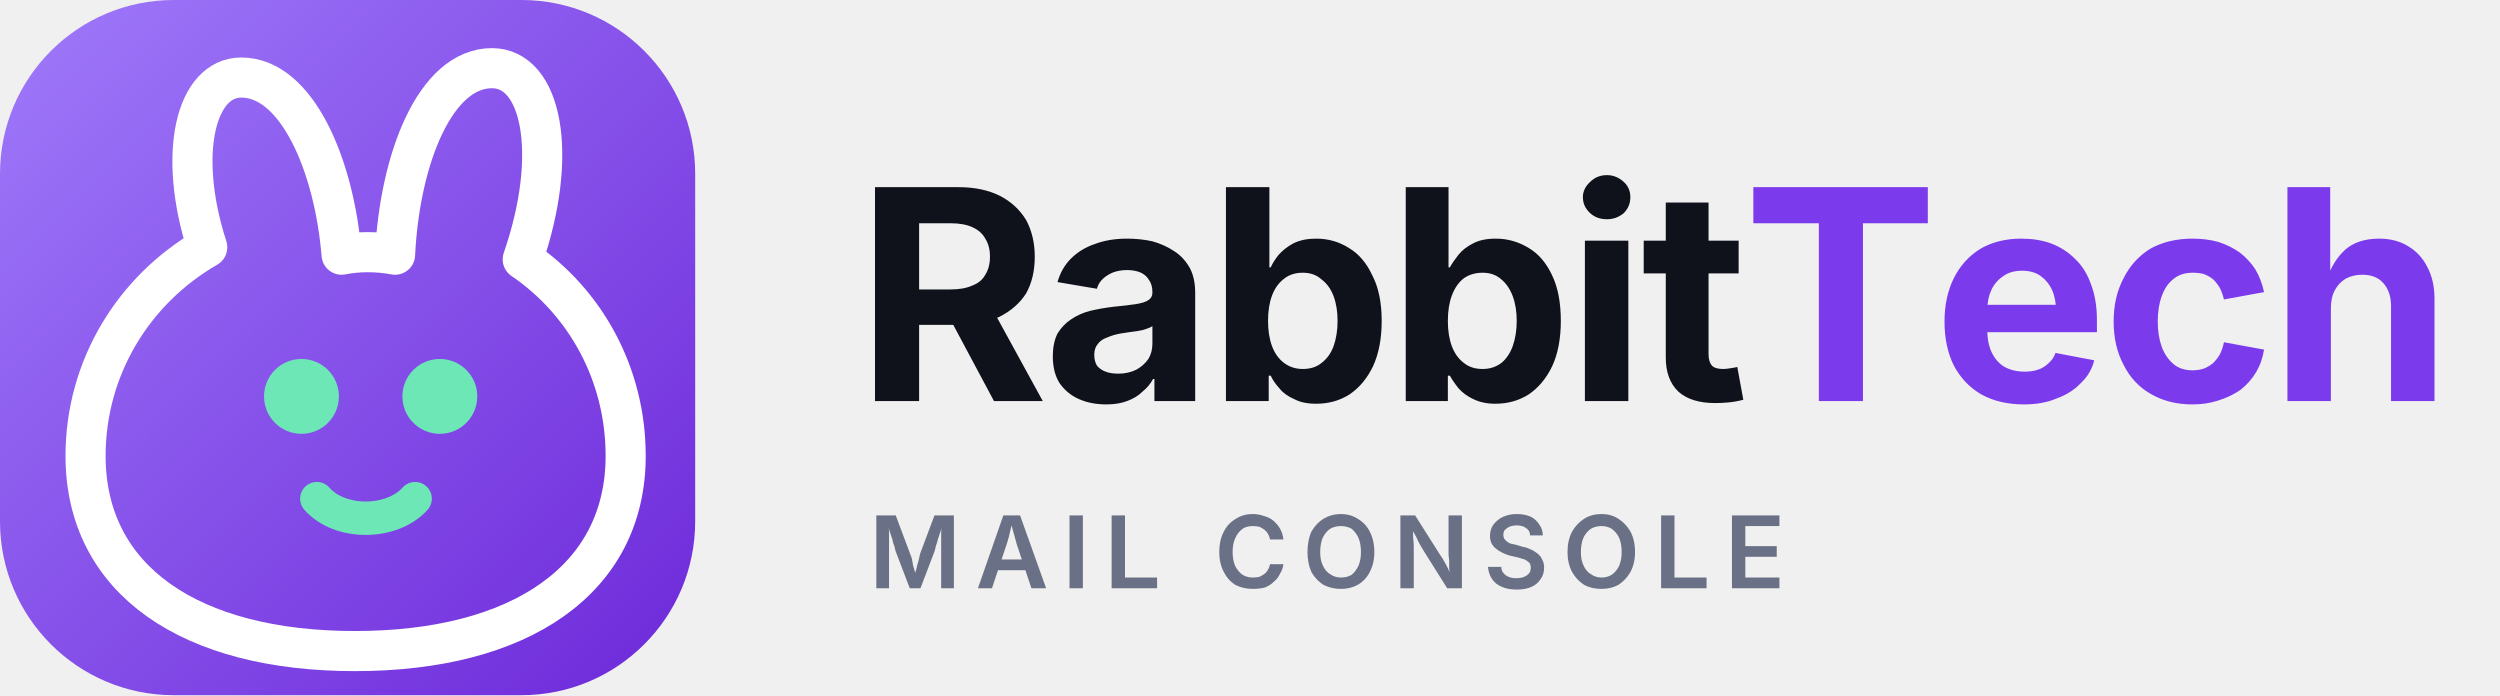
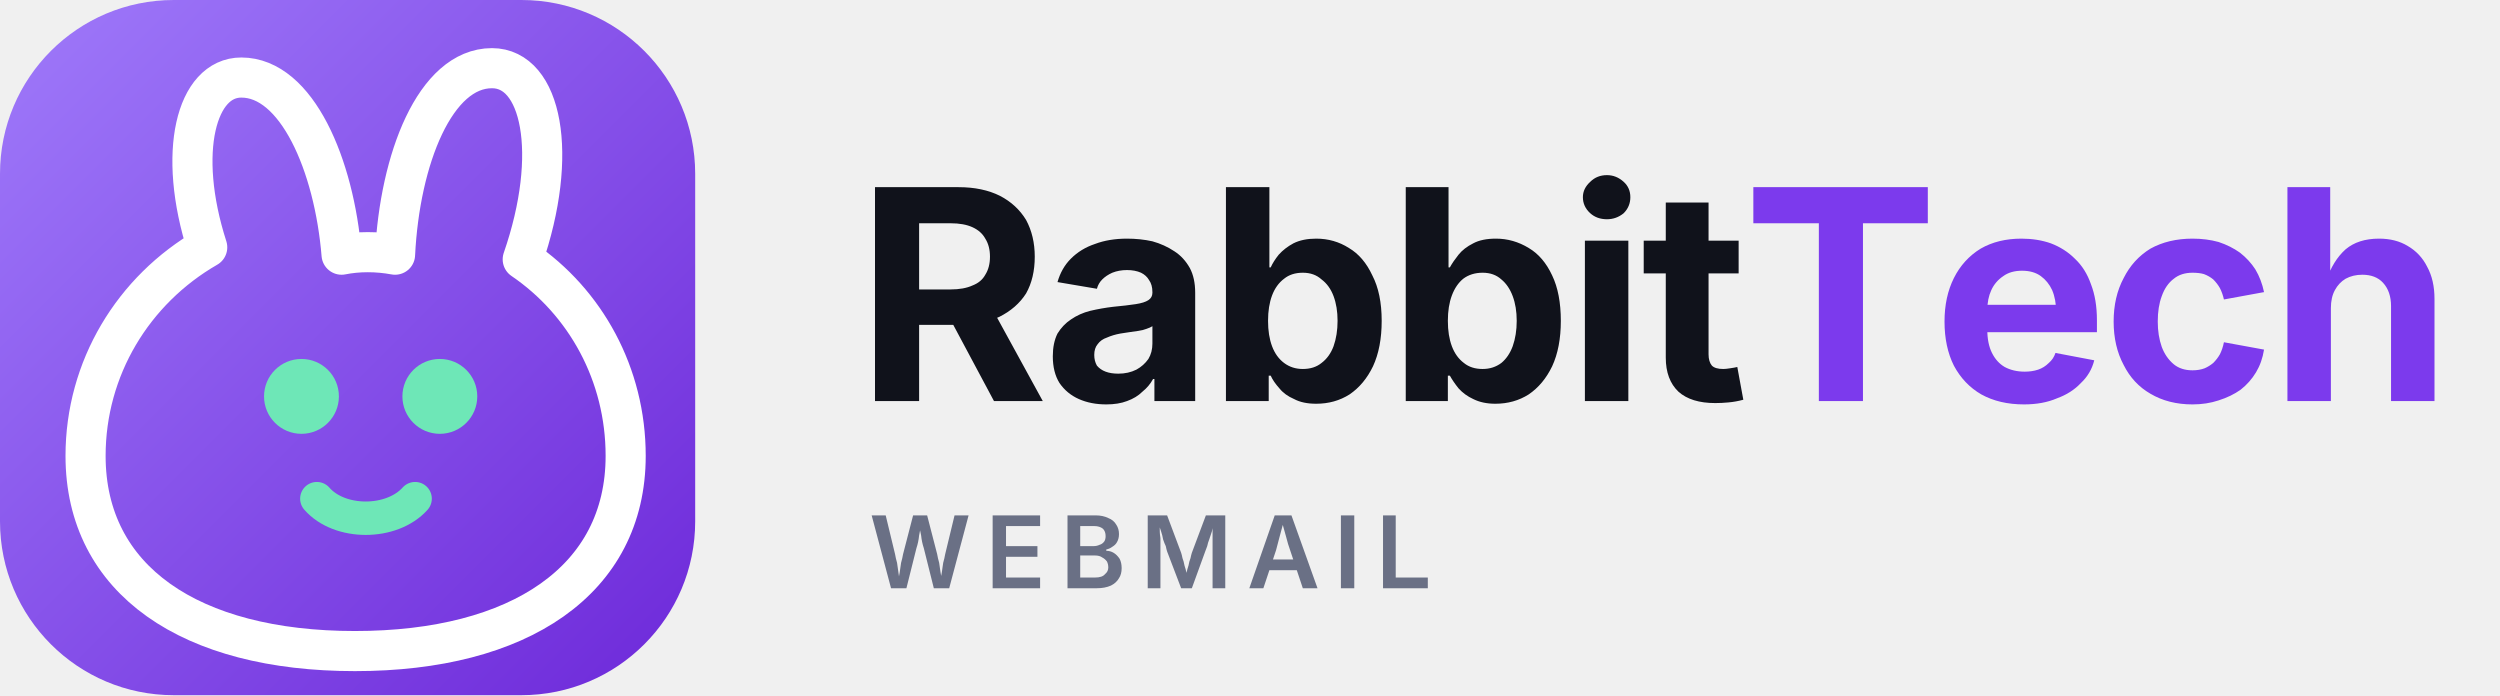
<svg xmlns="http://www.w3.org/2000/svg" width="374" height="104" viewBox="0 0 374 104" fill="none" role="img" aria-labelledby="title">
  <defs>
    <linearGradient id="rtMark" x1="0" y1="0" x2="104" y2="104" gradientUnits="userSpaceOnUse">
      <stop stop-color="#9F7AFA" />
      <stop offset="1" stop-color="#6D28D9" />
    </linearGradient>
  </defs>
  <rect width="104" height="104" rx="26" fill="url(#rtMark)" />
  <path d="M31 37c-4.6-14.3-1.6-25.4 5.1-25.4 8.3 0 13.9 13.1 15 26.5 2.5-.5 5.3-.5 8 0 .7-14.3 6-27.9 14.5-27.9 7.4 0 10.1 12.7 4.6 28.6 9.4 6.4 15.4 17.2 15.4 29.4 0 18.6-15.9 29.2-40.5 29.2S12.8 86.8 12.8 68.2c0-13.1 7.1-24.8 18.2-31.2Z" fill="none" stroke="#fff" stroke-width="6" stroke-linecap="round" stroke-linejoin="round" />
  <circle cx="45.1" cy="59.3" r="5.6" fill="#6EE7B7" />
  <circle cx="65.8" cy="59.3" r="5.6" fill="#6EE7B7" />
  <path d="M47.4 74.6c3.4 3.9 11.2 3.9 14.7 0" fill="none" stroke="#6EE7B7" stroke-width="5" stroke-linecap="round" />
  <path d="M130.9 60V28H143.4Q147 28 149.6 29.3Q152.1 30.6 153.5 32.9Q154.8 35.3 154.8 38.4Q154.8 41.6 153.5 43.9Q152.1 46.1 149.5 47.4Q146.9 48.6 143.2 48.6H134.8V43.3H142.2Q144.2 43.3 145.5 42.7Q146.8 42.2 147.4 41.1Q148.1 40 148.1 38.4Q148.1 36.8 147.4 35.7Q146.8 34.6 145.5 34Q144.2 33.4 142.2 33.4H137.5V60ZM148.7 60 140.9 45.4H148L156 60ZM165.5 60.5Q163.2 60.5 161.4 59.7Q159.6 58.9 158.5 57.3Q157.5 55.7 157.5 53.3Q157.5 51.3 158.2 49.9Q159 48.6 160.2 47.8Q161.5 46.9 163.1 46.5Q164.8 46.1 166.5 45.9Q168.6 45.7 169.9 45.5Q171.2 45.3 171.8 44.9Q172.4 44.5 172.4 43.8V43.7Q172.4 42.6 171.9 41.9Q171.5 41.2 170.7 40.8Q169.8 40.4 168.6 40.4Q167.4 40.4 166.4 40.8Q165.5 41.2 164.9 41.8Q164.3 42.4 164.1 43.2L158.2 42.2Q158.8 40.1 160.2 38.7Q161.7 37.2 163.8 36.5Q165.9 35.7 168.6 35.7Q170.6 35.7 172.4 36.1Q174.2 36.6 175.7 37.6Q177.1 38.5 178 40.1Q178.8 41.6 178.8 43.8V60H172.7V56.7H172.5Q171.9 57.8 170.9 58.6Q170 59.5 168.6 60Q167.3 60.5 165.5 60.5ZM167.3 55.9Q168.8 55.9 170 55.3Q171.1 54.7 171.8 53.7Q172.4 52.7 172.4 51.4V48.8Q172.1 49 171.5 49.2Q171 49.4 170.3 49.5Q169.6 49.6 168.9 49.7Q168.2 49.8 167.6 49.9Q166.5 50.1 165.6 50.5Q164.7 50.8 164.2 51.5Q163.7 52.1 163.7 53.1Q163.7 54 164.1 54.7Q164.6 55.3 165.4 55.6Q166.2 55.9 167.3 55.9ZM196.9 60.4Q194.9 60.4 193.6 59.7Q192.2 59.1 191.4 58.1Q190.5 57.1 190.1 56.2H189.8V60H183.4V28H189.9V40H190.1Q190.5 39.1 191.3 38.1Q192.2 37.1 193.5 36.4Q194.9 35.7 196.9 35.7Q199.6 35.7 201.8 37.1Q204 38.4 205.3 41.2Q206.7 43.9 206.7 48Q206.7 52 205.4 54.8Q204.1 57.5 201.9 59Q199.7 60.4 196.9 60.4ZM194.9 55.2Q196.6 55.2 197.7 54.3Q198.9 53.4 199.5 51.8Q200.1 50.1 200.1 48Q200.1 45.9 199.5 44.3Q198.9 42.7 197.7 41.8Q196.6 40.8 194.9 40.8Q193.2 40.8 192.1 41.7Q190.9 42.6 190.3 44.2Q189.7 45.8 189.7 48Q189.7 50.2 190.3 51.8Q190.9 53.4 192.1 54.3Q193.3 55.2 194.9 55.2ZM223.7 60.4Q221.8 60.4 220.4 59.7Q219.1 59.1 218.2 58.1Q217.4 57.1 216.9 56.2H216.6V60H210.3V28H216.7V40H216.9Q217.4 39.1 218.2 38.1Q219 37.1 220.4 36.4Q221.7 35.7 223.8 35.7Q226.4 35.7 228.7 37.1Q230.9 38.4 232.2 41.2Q233.5 43.9 233.5 48Q233.5 52 232.2 54.8Q230.9 57.5 228.7 59Q226.5 60.4 223.7 60.4ZM221.8 55.2Q223.4 55.2 224.6 54.3Q225.7 53.4 226.3 51.8Q226.9 50.1 226.9 48Q226.9 45.9 226.3 44.3Q225.7 42.7 224.6 41.8Q223.5 40.8 221.8 40.8Q220.1 40.8 218.9 41.7Q217.8 42.6 217.2 44.2Q216.6 45.8 216.6 48Q216.6 50.2 217.2 51.8Q217.8 53.4 219 54.3Q220.1 55.2 221.8 55.2ZM237.1 60V36H243.6V60ZM240.4 32.8Q238.9 32.8 237.9 31.9Q236.8 30.9 236.8 29.5Q236.8 28.2 237.9 27.2Q238.9 26.2 240.4 26.2Q241.8 26.2 242.9 27.2Q243.9 28.1 243.9 29.5Q243.9 30.9 242.9 31.9Q241.8 32.8 240.4 32.8ZM260.1 36V40.9H245.9V36ZM249.2 30.3H255.6V53Q255.6 54.1 256.1 54.7Q256.6 55.2 257.8 55.2Q258.2 55.2 258.8 55.1Q259.5 55 259.9 54.9L260.8 59.8Q259.7 60.1 258.6 60.2Q257.6 60.3 256.6 60.3Q253 60.3 251.1 58.6Q249.2 56.8 249.2 53.5Z" fill="#10121B" />
  <path d="M262.3 33.4V28H288.4V33.4H278.7V60H272.1V33.4ZM302.8 60.5Q299.1 60.5 296.4 59Q293.8 57.5 292.3 54.7Q290.9 51.9 290.9 48.1Q290.9 44.4 292.3 41.6Q293.7 38.8 296.3 37.2Q298.9 35.7 302.4 35.7Q304.8 35.7 306.8 36.4Q308.9 37.2 310.4 38.7Q312 40.2 312.8 42.5Q313.7 44.8 313.7 47.9V49.7H293.6V45.6H310.6L307.6 46.7Q307.6 44.8 307 43.4Q306.4 42.1 305.3 41.3Q304.2 40.5 302.5 40.5Q300.8 40.5 299.7 41.3Q298.5 42.1 297.9 43.4Q297.3 44.7 297.3 46.4V49.3Q297.3 51.4 298 52.8Q298.7 54.2 299.9 54.9Q301.2 55.6 302.9 55.6Q304 55.6 304.9 55.3Q305.8 55 306.5 54.3Q307.2 53.7 307.5 52.8L313.3 53.9Q312.8 55.9 311.3 57.3Q309.9 58.8 307.7 59.6Q305.6 60.5 302.8 60.5ZM328 60.5Q324.4 60.5 321.7 58.9Q319.1 57.4 317.7 54.6Q316.2 51.8 316.2 48.1Q316.2 44.4 317.7 41.6Q319.1 38.8 321.7 37.2Q324.4 35.7 328 35.7Q330.1 35.7 331.9 36.2Q333.7 36.8 335.1 37.8Q336.5 38.9 337.4 40.3Q338.3 41.8 338.7 43.7L332.7 44.8Q332.5 43.9 332.1 43.1Q331.7 42.4 331.1 41.8Q330.5 41.3 329.7 41Q329 40.8 328 40.8Q326.3 40.8 325.2 41.7Q324 42.6 323.4 44.3Q322.8 45.9 322.8 48.1Q322.8 50.2 323.4 51.9Q324 53.5 325.2 54.5Q326.3 55.4 328 55.4Q329 55.4 329.8 55.1Q330.5 54.8 331.1 54.3Q331.7 53.7 332.1 53Q332.5 52.2 332.7 51.2L338.7 52.3Q338.4 54.2 337.5 55.7Q336.6 57.2 335.2 58.3Q333.8 59.3 331.9 59.9Q330.1 60.5 328 60.5ZM348.7 46.1V60H342.2V28H348.6V42H348Q349 39 350.9 37.3Q352.8 35.7 355.9 35.7Q358.4 35.7 360.2 36.8Q362.1 37.9 363.1 39.9Q364.2 41.9 364.2 44.7V60H357.7V45.8Q357.7 43.6 356.5 42.3Q355.4 41.1 353.4 41.1Q352 41.1 350.9 41.7Q349.9 42.3 349.3 43.4Q348.7 44.5 348.7 46.1Z" fill="#7C3AED" />
-   <path d="M131.1 88V77.1H134L136.1 82.7Q136.2 83 136.4 83.5Q136.5 84 136.6 84.6Q136.8 85.2 136.9 85.7Q137 86.3 137.1 86.7H136.7Q136.8 86.3 136.9 85.7Q137.1 85.2 137.2 84.6Q137.4 84 137.5 83.5Q137.6 83 137.7 82.7L139.8 77.1H142.7V88H140.8V82.5Q140.8 82.1 140.8 81.6Q140.8 81.1 140.8 80.6Q140.8 80 140.8 79.4Q140.9 78.8 140.9 78.3H141Q140.9 78.9 140.7 79.5Q140.5 80.1 140.3 80.7Q140.2 81.2 140 81.7Q139.9 82.2 139.8 82.5L137.7 88H136.1L134 82.5Q133.9 82.2 133.8 81.7Q133.6 81.3 133.5 80.7Q133.3 80.1 133.1 79.5Q132.9 78.9 132.8 78.3H132.9Q132.9 78.8 133 79.4Q133 79.9 133 80.5Q133 81.1 133 81.6Q133 82.1 133 82.5V88ZM146.3 88 150.1 77.1H152.6L156.5 88H154.3L152.4 82.3Q152.1 81.5 151.8 80.3Q151.5 79.2 151.1 77.8H151.5Q151.2 79.2 150.9 80.4Q150.6 81.5 150.3 82.3L148.4 88ZM148.5 85.3V83.7H154.3V85.3ZM162 77.1V88H160V77.1ZM166.3 88V77.1H168.3V86.4H173.1V88ZM187.4 88.1Q186 88.1 184.8 87.5Q183.7 86.8 183.1 85.6Q182.4 84.3 182.4 82.6Q182.4 80.8 183.1 79.5Q183.7 78.3 184.9 77.6Q186 76.9 187.4 76.9Q188.3 76.9 189.1 77.2Q189.9 77.4 190.5 77.9Q191.1 78.4 191.5 79.1Q191.9 79.8 192 80.7H190Q189.9 80.2 189.7 79.9Q189.5 79.5 189.1 79.2Q188.8 79 188.4 78.8Q187.9 78.7 187.4 78.7Q186.5 78.7 185.9 79.1Q185.2 79.6 184.8 80.5Q184.4 81.3 184.4 82.6Q184.4 83.8 184.8 84.7Q185.2 85.5 185.9 86Q186.6 86.4 187.4 86.4Q187.9 86.4 188.4 86.3Q188.8 86.1 189.1 85.9Q189.5 85.6 189.7 85.2Q189.9 84.9 190 84.4H192Q191.9 85.2 191.5 85.8Q191.2 86.5 190.6 87Q190 87.6 189.2 87.9Q188.4 88.1 187.4 88.1ZM200.6 88.1Q199.2 88.1 198 87.5Q196.9 86.8 196.2 85.6Q195.6 84.3 195.6 82.6Q195.6 80.8 196.2 79.5Q196.9 78.3 198 77.6Q199.2 76.9 200.6 76.9Q202 76.9 203.1 77.6Q204.3 78.3 204.9 79.5Q205.6 80.8 205.6 82.6Q205.6 84.3 204.9 85.6Q204.3 86.8 203.1 87.5Q202 88.1 200.6 88.1ZM200.6 86.4Q201.5 86.4 202.2 86Q202.8 85.5 203.2 84.7Q203.6 83.8 203.6 82.6Q203.6 81.3 203.2 80.4Q202.8 79.6 202.2 79.1Q201.5 78.7 200.6 78.7Q199.7 78.7 199 79.1Q198.3 79.6 197.9 80.4Q197.5 81.3 197.5 82.6Q197.5 83.8 197.9 84.6Q198.3 85.5 199 85.9Q199.7 86.4 200.6 86.4ZM209.5 88V77.1H211.7L215.5 83.1Q215.8 83.5 216 83.9Q216.3 84.4 216.6 85Q216.9 85.6 217.1 86.3H216.9Q216.9 85.7 216.8 85Q216.8 84.4 216.8 83.8Q216.7 83.2 216.7 82.8V77.1H218.7V88H216.5L213.1 82.6Q212.8 82.1 212.5 81.6Q212.2 81.1 211.9 80.4Q211.6 79.8 211.1 78.9H211.4Q211.4 79.7 211.4 80.4Q211.5 81.1 211.5 81.7Q211.5 82.2 211.5 82.6V88ZM226.9 88.2Q225.6 88.2 224.7 87.8Q223.7 87.4 223.2 86.6Q222.7 85.9 222.6 84.8H224.6Q224.6 85.4 224.9 85.7Q225.2 86.1 225.7 86.3Q226.2 86.5 226.8 86.5Q227.5 86.5 228 86.3Q228.5 86.1 228.8 85.7Q229 85.4 229 84.9Q229 84.5 228.8 84.2Q228.5 83.9 228.1 83.7Q227.7 83.6 227.1 83.4L225.8 83.1Q224.5 82.7 223.7 82Q222.9 81.3 222.9 80.2Q222.9 79.2 223.4 78.5Q224 77.7 224.9 77.3Q225.8 76.9 226.9 76.9Q228.1 76.9 229 77.3Q229.8 77.7 230.3 78.5Q230.8 79.2 230.8 80.1H228.9Q228.9 79.4 228.3 79Q227.8 78.6 226.9 78.6Q226.3 78.6 225.8 78.8Q225.4 79 225.1 79.3Q224.9 79.6 224.9 80Q224.9 80.5 225.2 80.8Q225.5 81.1 225.9 81.3Q226.3 81.4 226.8 81.5L227.8 81.8Q228.4 81.9 229 82.2Q229.5 82.4 230 82.8Q230.5 83.2 230.7 83.7Q231 84.2 231 84.9Q231 85.9 230.5 86.6Q230 87.4 229.1 87.8Q228.2 88.2 226.9 88.2ZM239.6 88.1Q238.1 88.1 237 87.5Q235.9 86.8 235.2 85.6Q234.5 84.3 234.5 82.6Q234.5 80.8 235.2 79.5Q235.9 78.3 237 77.6Q238.1 76.9 239.6 76.9Q241 76.9 242.1 77.6Q243.2 78.3 243.9 79.5Q244.6 80.8 244.6 82.6Q244.6 84.3 243.9 85.6Q243.2 86.8 242.1 87.5Q241 88.1 239.6 88.1ZM239.6 86.4Q240.4 86.4 241.1 86Q241.8 85.5 242.2 84.7Q242.6 83.8 242.6 82.6Q242.6 81.3 242.2 80.4Q241.8 79.6 241.1 79.1Q240.4 78.7 239.6 78.7Q238.7 78.7 238 79.1Q237.3 79.6 236.9 80.4Q236.5 81.3 236.5 82.6Q236.5 83.8 236.9 84.6Q237.3 85.5 238 85.9Q238.7 86.4 239.6 86.4ZM248.5 88V77.1H250.5V86.4H255.3V88ZM259.1 88V77.1H266.2V78.7H261.1V81.7H265.8V83.3H261.1V86.4H266.2V88Z" fill="#6A7085" />
+   <path d="M133.3 88 130.4 77.1H132.5L133.9 82.9Q134 83.5 134.2 84.2Q134.3 84.9 134.4 85.6Q134.5 86.3 134.6 87H134.3Q134.5 86.3 134.6 85.6Q134.7 84.9 134.8 84.2Q135 83.5 135.1 82.9L136.6 77.1H138.7L140.2 82.9Q140.3 83.5 140.5 84.2Q140.6 84.9 140.7 85.6Q140.8 86.3 141 87H140.6Q140.8 86.3 140.9 85.6Q141 84.9 141.1 84.2Q141.3 83.5 141.4 82.9L142.8 77.1H144.9L142 88H139.7L138.2 82Q137.9 81.1 137.8 80.1Q137.6 79.2 137.4 78H137.9Q137.7 79.1 137.5 80.1Q137.4 81.1 137.1 82L135.6 88ZM148.5 88V77.1H155.6V78.7H150.5V81.7H155.2V83.3H150.5V86.4H155.6V88ZM159.7 88V77.1H163.9Q165 77.1 165.8 77.5Q166.6 77.8 167 78.5Q167.4 79.1 167.4 79.9Q167.4 80.6 167.1 81.1Q166.9 81.5 166.4 81.8Q166 82.1 165.5 82.2V82.4Q166.1 82.4 166.6 82.7Q167.1 83 167.5 83.6Q167.8 84.2 167.8 85Q167.8 85.9 167.4 86.5Q167 87.2 166.2 87.6Q165.3 88 164.1 88ZM161.6 86.4H163.8Q164.9 86.4 165.3 85.9Q165.8 85.5 165.8 84.9Q165.8 84.4 165.6 84Q165.3 83.6 164.9 83.4Q164.5 83.1 163.8 83.1H161.6ZM161.6 81.7H163.6Q164.1 81.7 164.5 81.5Q164.9 81.4 165.2 81Q165.4 80.7 165.4 80.2Q165.4 79.5 165 79.1Q164.5 78.7 163.7 78.7H161.6ZM171.7 88V77.1H174.6L176.7 82.7Q176.8 83 176.9 83.5Q177.1 84 177.2 84.6Q177.4 85.2 177.5 85.7Q177.6 86.3 177.7 86.7H177.3Q177.4 86.3 177.5 85.7Q177.6 85.2 177.8 84.6Q177.9 84 178.1 83.5Q178.2 83 178.3 82.7L180.4 77.1H183.3V88H181.4V82.5Q181.4 82.1 181.4 81.6Q181.4 81.1 181.4 80.6Q181.4 80 181.4 79.4Q181.4 78.8 181.4 78.3H181.6Q181.4 78.9 181.3 79.5Q181.1 80.1 180.9 80.7Q180.7 81.2 180.6 81.7Q180.4 82.2 180.3 82.5L178.3 88H176.7L174.6 82.5Q174.5 82.2 174.4 81.7Q174.2 81.3 174 80.7Q173.9 80.1 173.7 79.5Q173.5 78.9 173.3 78.3H173.5Q173.5 78.8 173.5 79.4Q173.5 79.9 173.6 80.5Q173.6 81.1 173.6 81.6Q173.6 82.1 173.6 82.5V88ZM186.9 88 190.7 77.1H193.2L197.1 88H194.9L193 82.3Q192.7 81.5 192.4 80.3Q192.1 79.2 191.7 77.8H192.1Q191.7 79.2 191.4 80.4Q191.1 81.5 190.9 82.3L189 88ZM189.1 85.3V83.7H194.8V85.3ZM202.6 77.1V88H200.6V77.1ZM206.9 88V77.1H208.8V86.4H213.6V88Z" fill="#6A7085" />
</svg>
